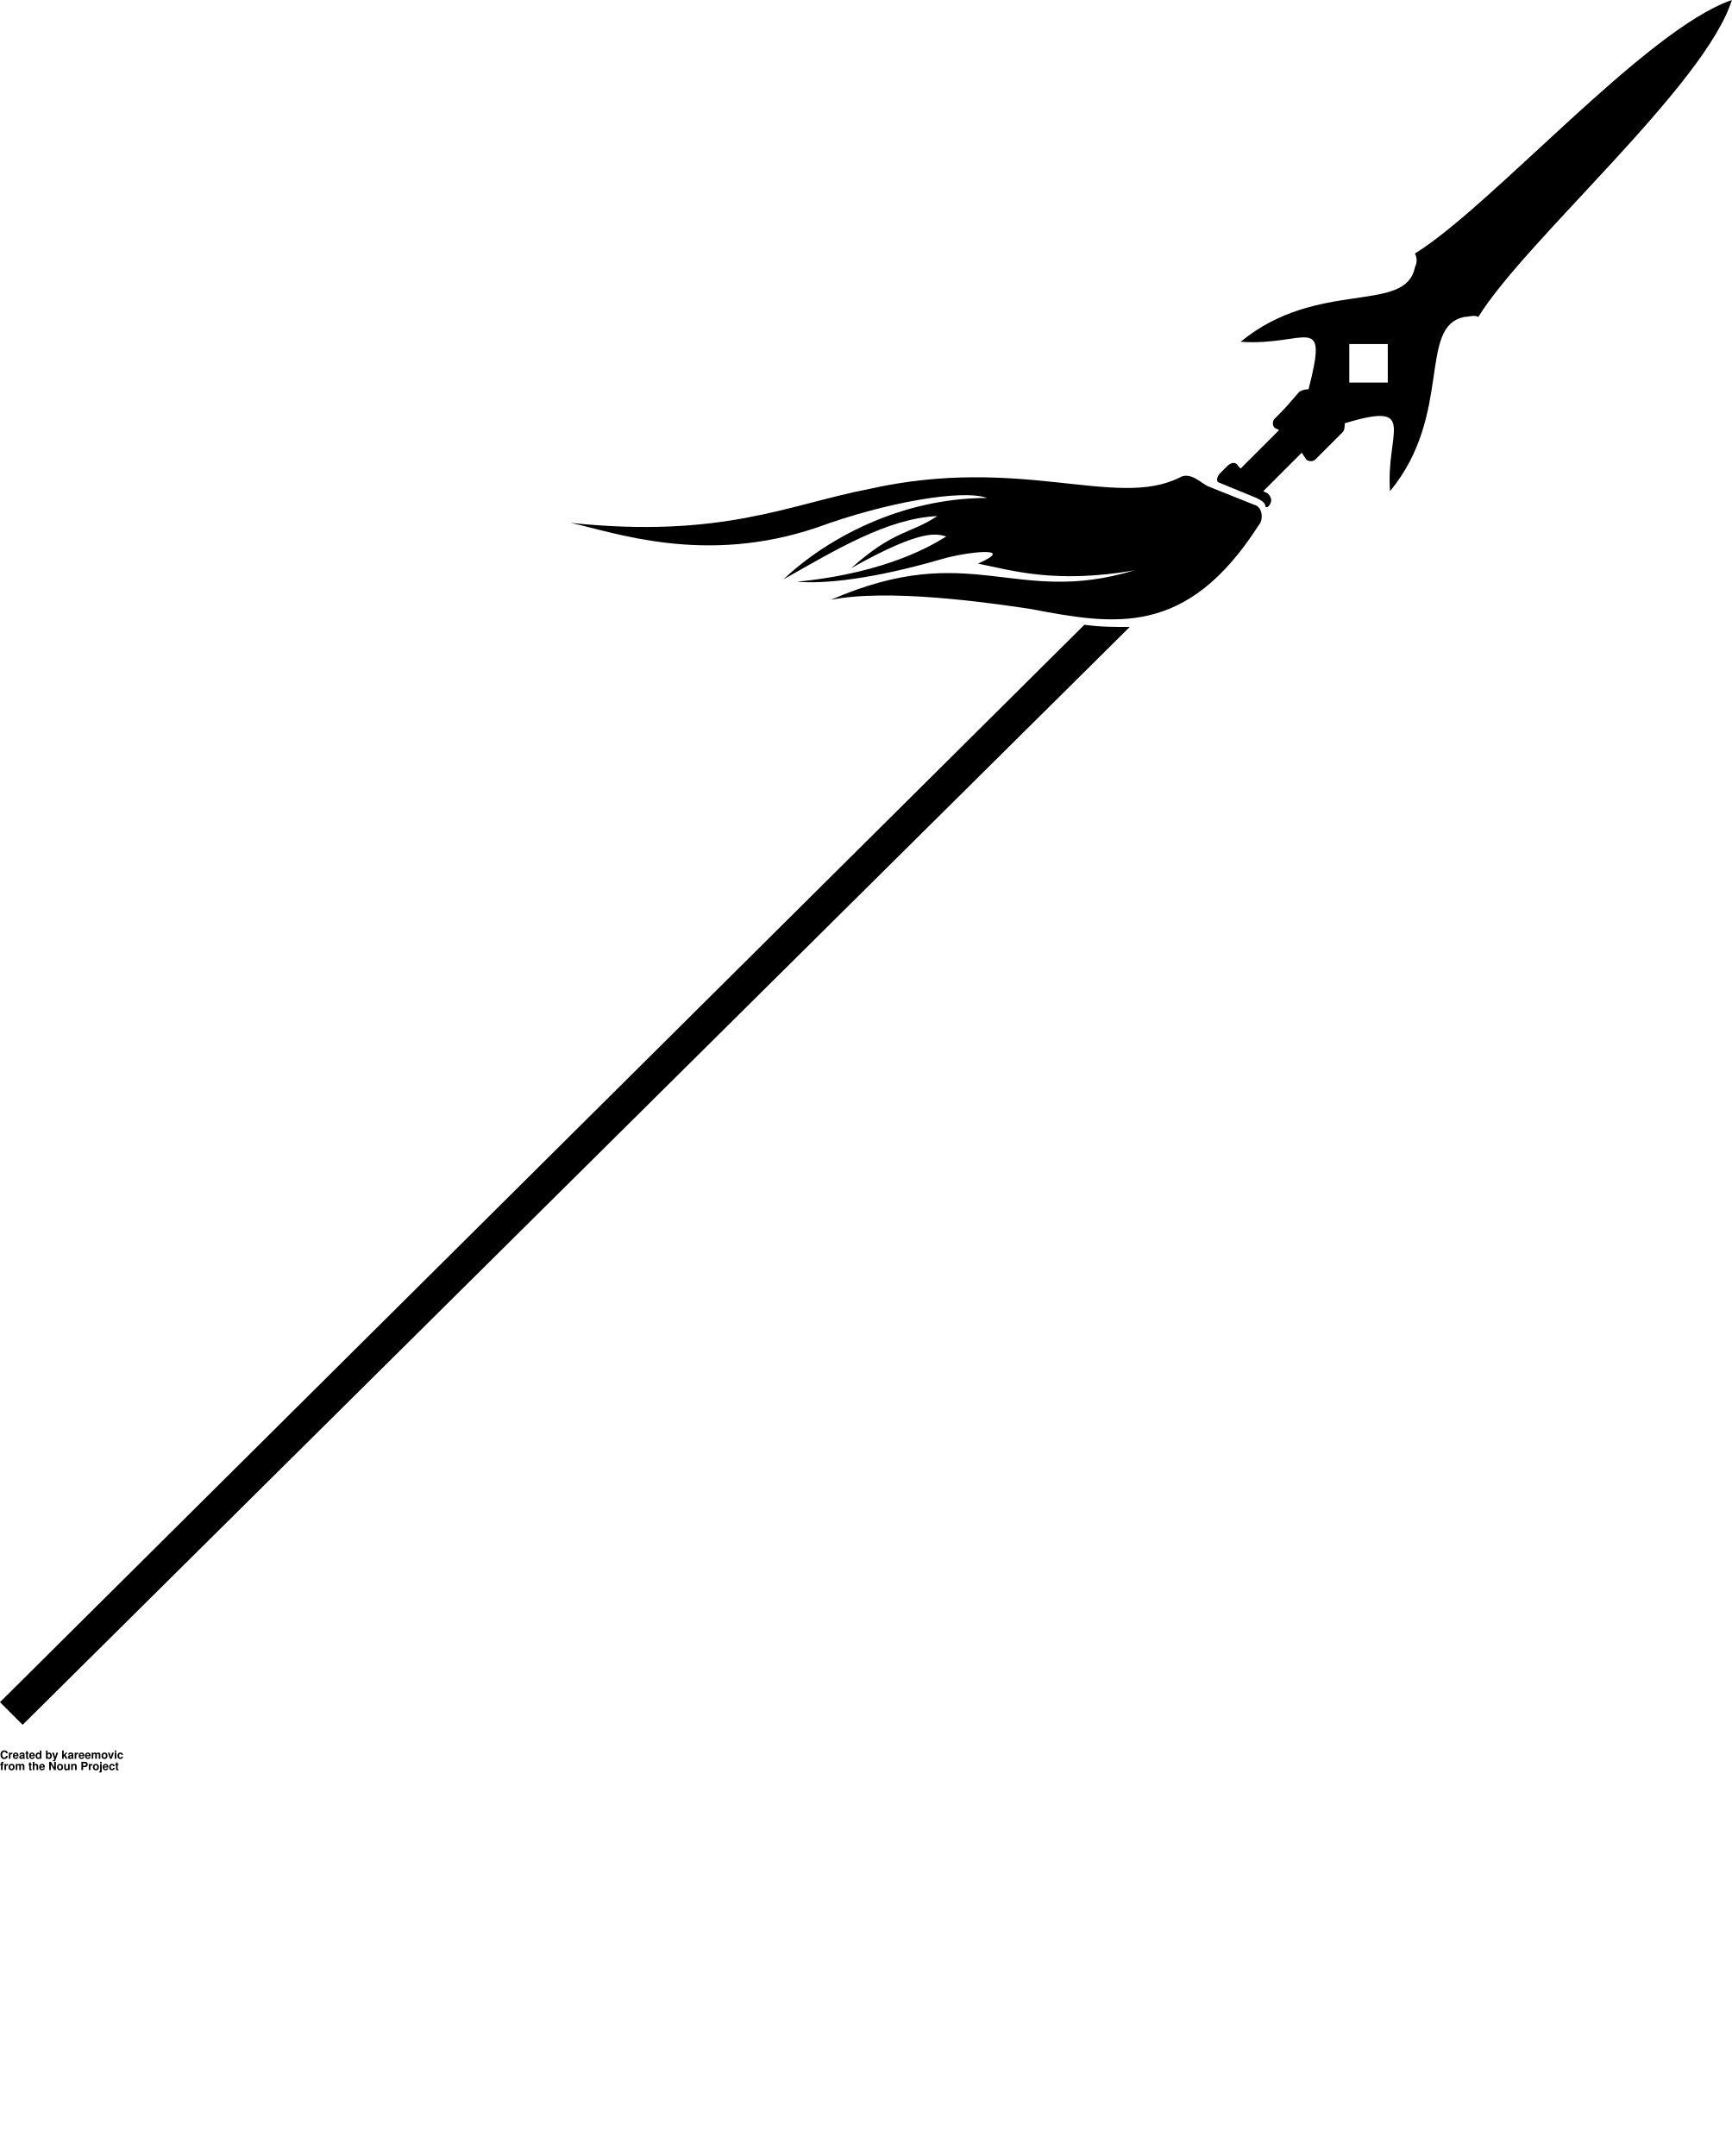
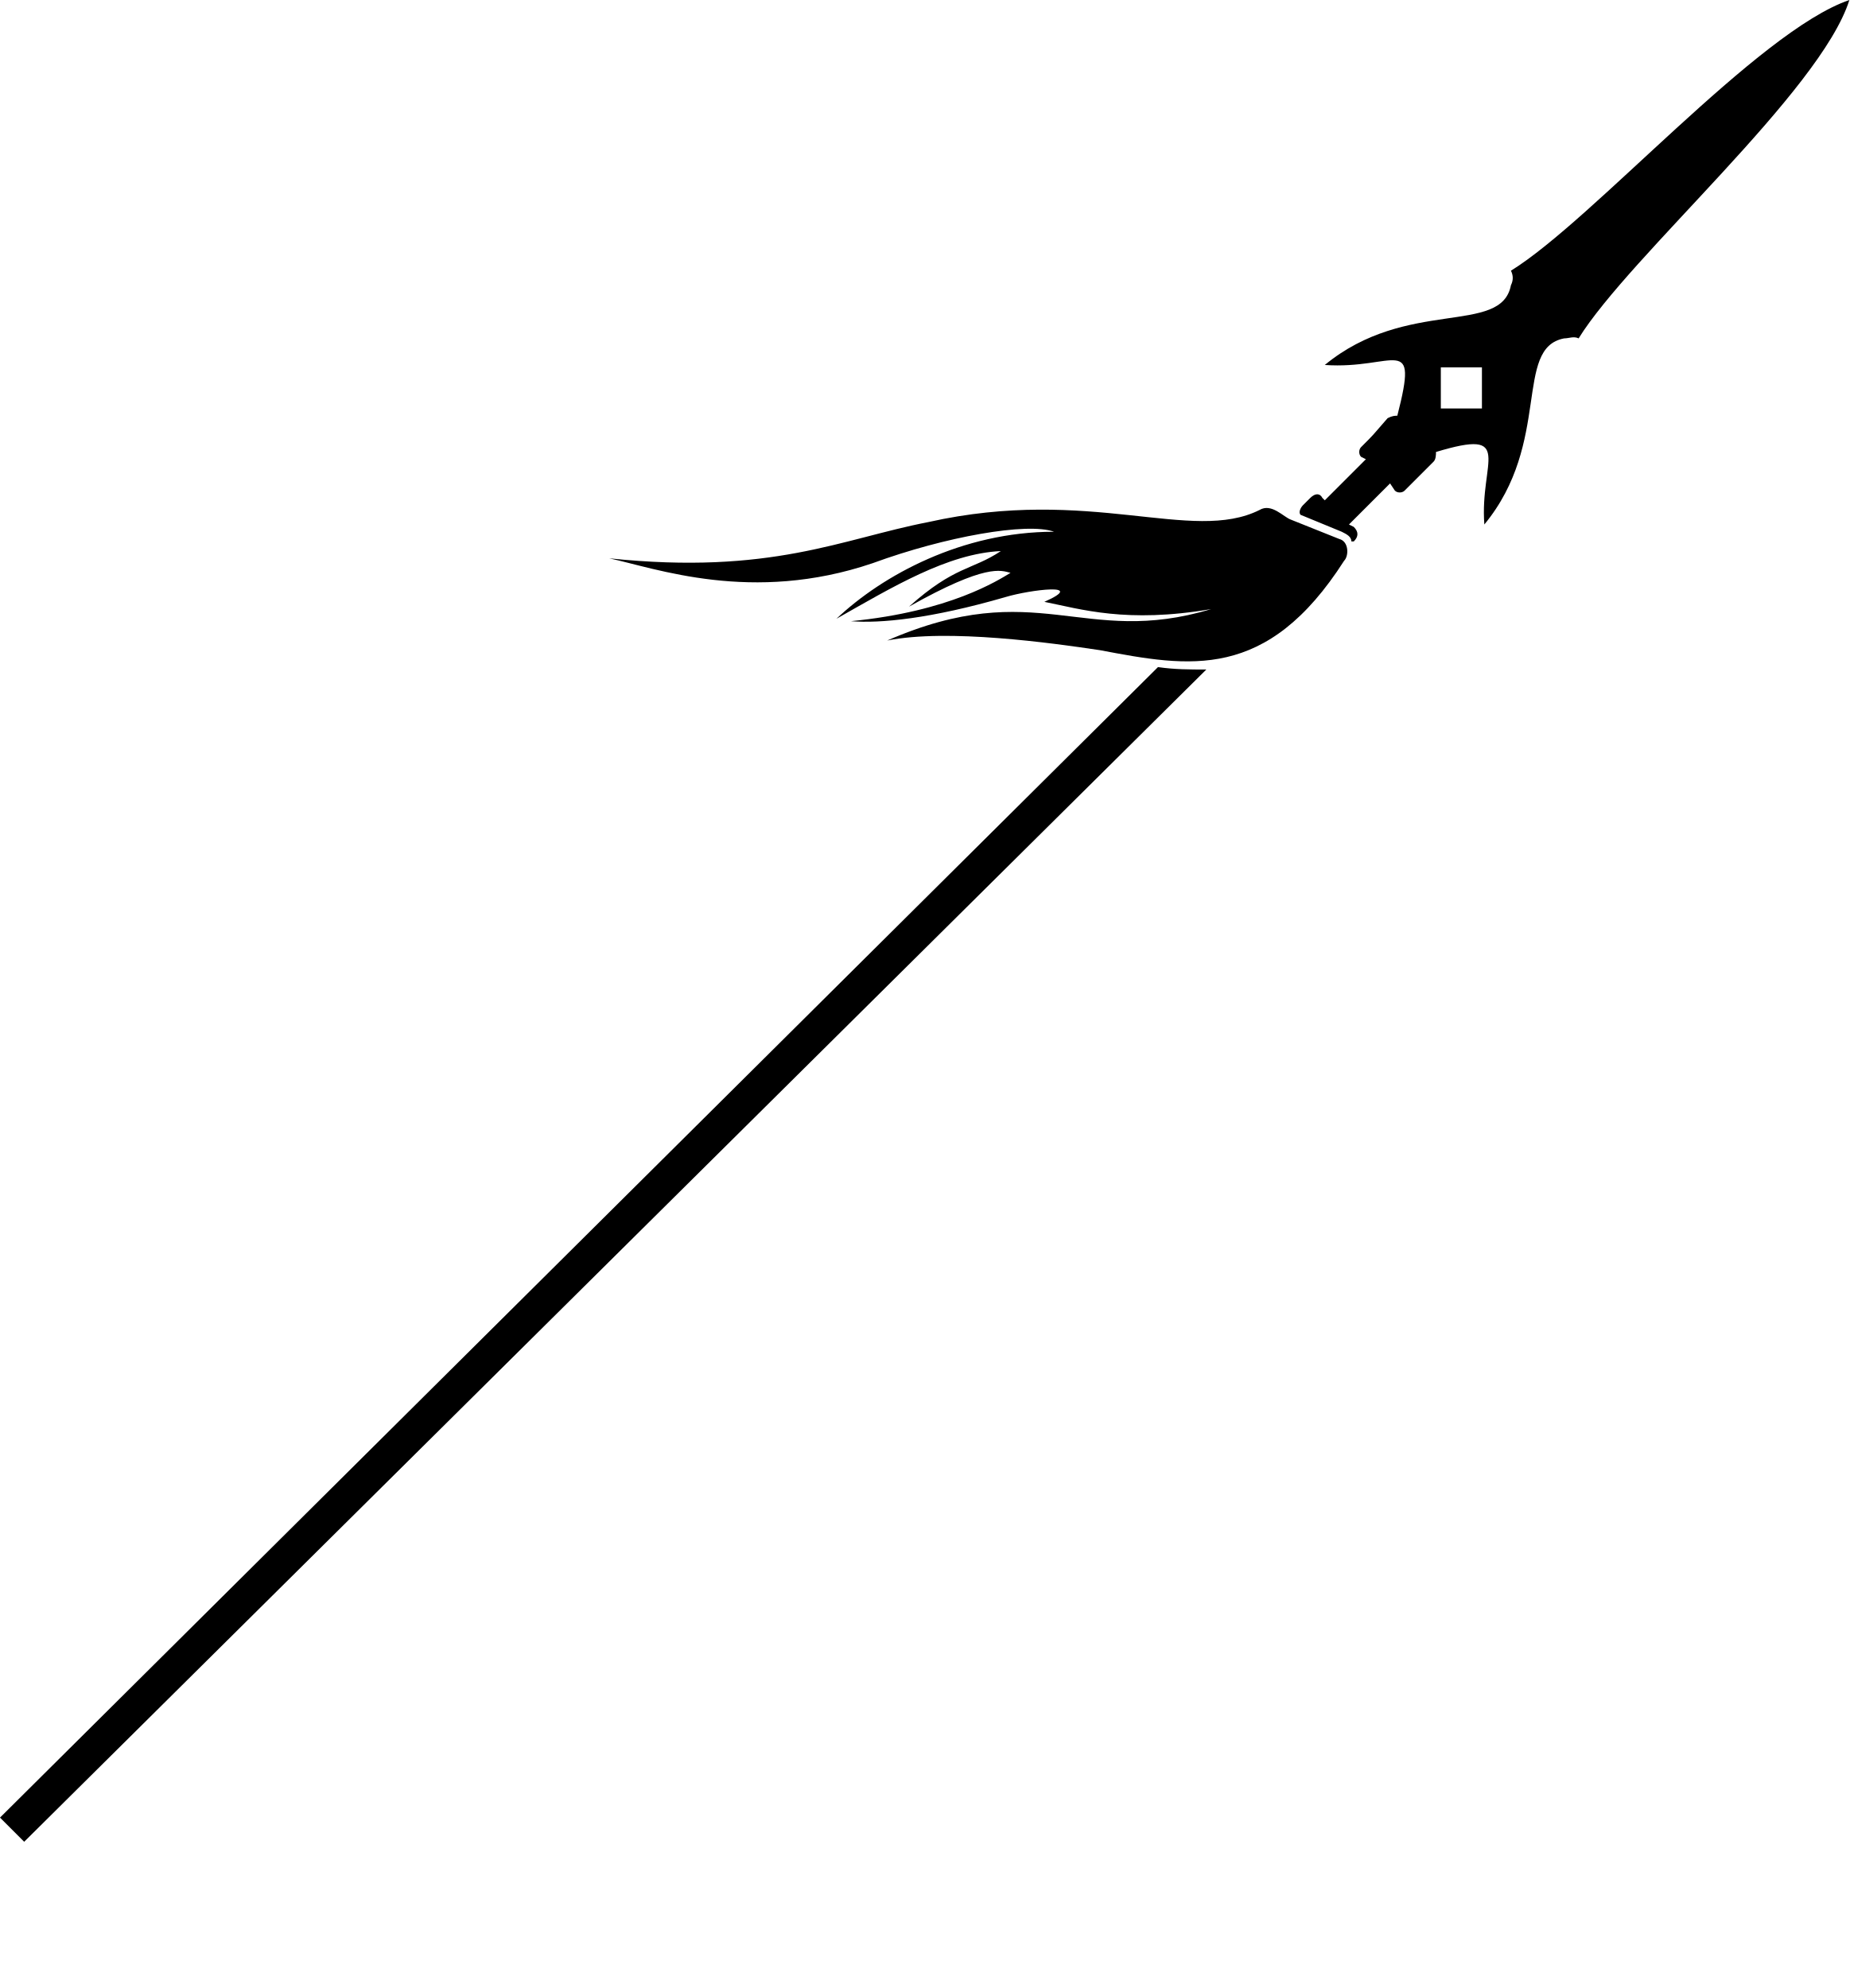
- <svg xmlns="http://www.w3.org/2000/svg" xml:space="preserve" version="1.1" style="shape-rendering:geometricPrecision;text-rendering:geometricPrecision;image-rendering:optimizeQuality;" viewBox="0 0 765 952.5" x="0px" y="0px" fill-rule="evenodd" clip-rule="evenodd">
+ <svg xmlns="http://www.w3.org/2000/svg" xml:space="preserve" version="1.1" style="shape-rendering:geometricPrecision;text-rendering:geometricPrecision;image-rendering:optimizeQuality;" viewBox="0 0 765 822.5" x="0px" y="0px" fill-rule="evenodd" clip-rule="evenodd">
  <defs>
    <style type="text/css">
-    
-     .fil0 {fill:black}
-    
-   </style>
+             .fil0 {fill:black}
+         </style>
  </defs>
  <g>
    <path class="fil0" d="M575 200l-17 17 2 1c2,2 2,4 0,6l-1 0c0,-2 -2,-3 -4,-4l-17 -7c-1,-1 0,-3 1,-4l3 -3c2,-2 4,-2 5,0l1 1 17 -17 -2 -1c-1,-1 -1,-3 0,-4 6,-6 4,-4 11,-12 2,-1 3,-1 4,-1 9,-35 -1,-19 -30,-21 34,-28 73,-12 77,-33 1,-2 1,-4 0,-6 34,-21 102,-99 140,-112 -12,38 -91,106 -112,140 -2,-1 -4,0 -6,0 -21,4 -5,43 -33,77 -2,-26 13,-40 -20,-30 0,1 0,3 -1,4 -8,8 -6,6 -12,12 -1,1 -3,1 -4,0l-2 -3zm38 -48l0 17 -17 0 0 -17 17 0zm-79 63c-3,-1 -8,-7 -13,-4 -28,14 -70,-10 -137,5 -36,7 -65,22 -132,15 19,4 59,19 109,2 30,-11 64,-17 75,-13 -38,0 -71,18 -90,36 23,-13 46,-27 68,-28 -12,8 -19,6 -38,23 32,-18 38,-15 42,-14 -5,3 -25,16 -66,20 12,1 33,-1 64,-10 10,-3 34,-6 16,2 15,3 34,9 69,3 -53,16 -72,-14 -134,13 25,-5 68,1 88,4 37,7 69,13 101,-37 2,-2 2,-8 -2,-9l-20 -8zm-35 62l-489 485 -10 -10 479 -476c7,1 13,1 20,1z" />
  </g>
-   <text x="0" y="777" fill="#000000" font-size="5px" font-weight="bold" font-family="'Helvetica Neue', Helvetica, Arial-Unicode, Arial, Sans-serif">Created by kareemovic</text>
-   <text x="0" y="782" fill="#000000" font-size="5px" font-weight="bold" font-family="'Helvetica Neue', Helvetica, Arial-Unicode, Arial, Sans-serif">from the Noun Project</text>
</svg>
